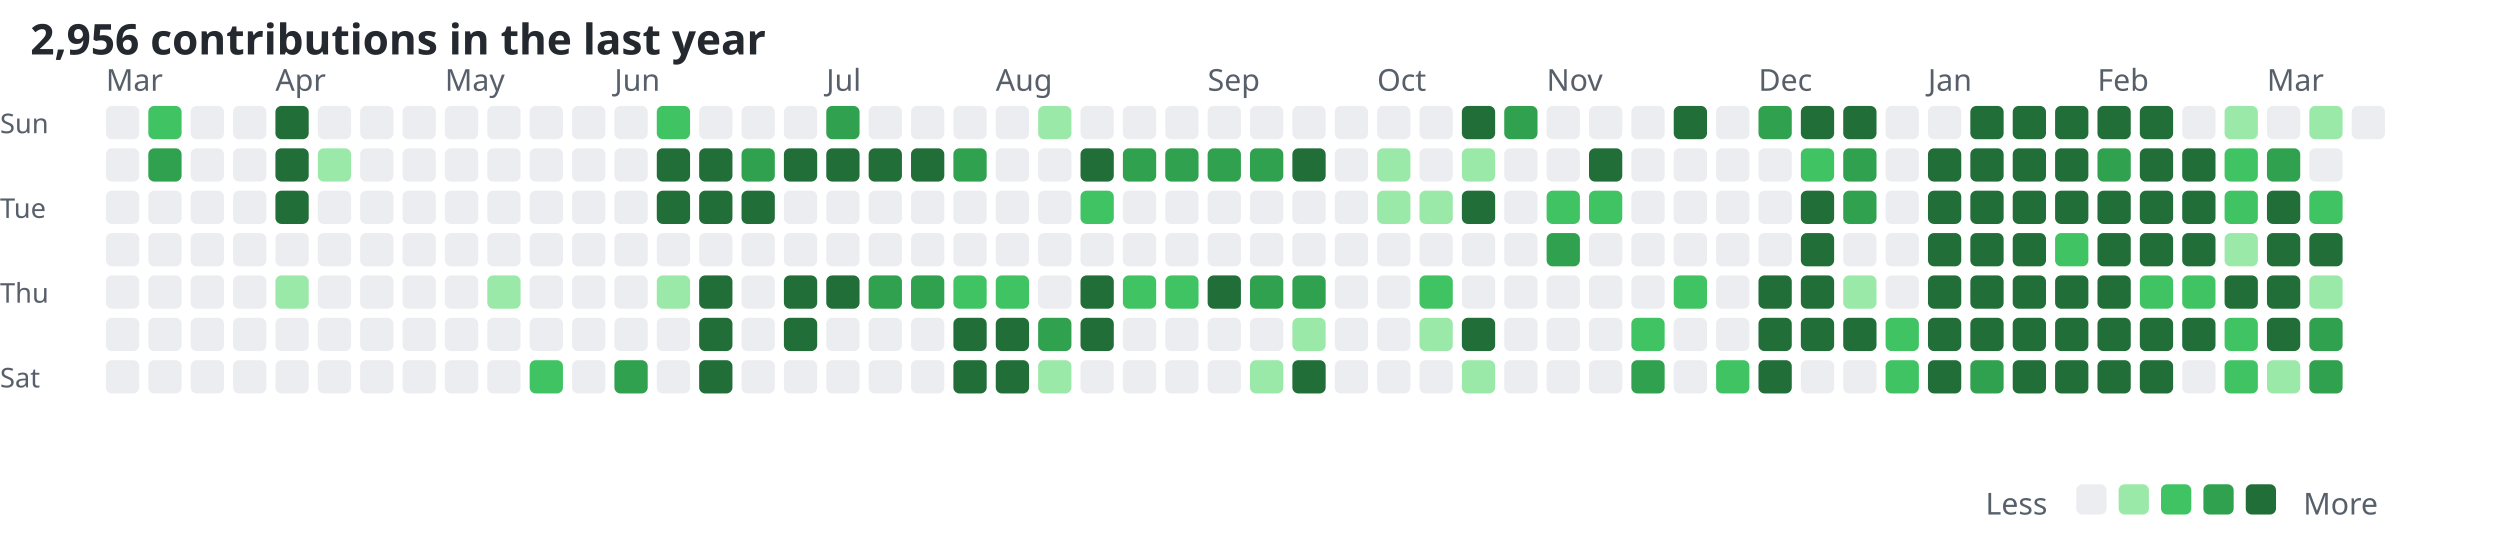
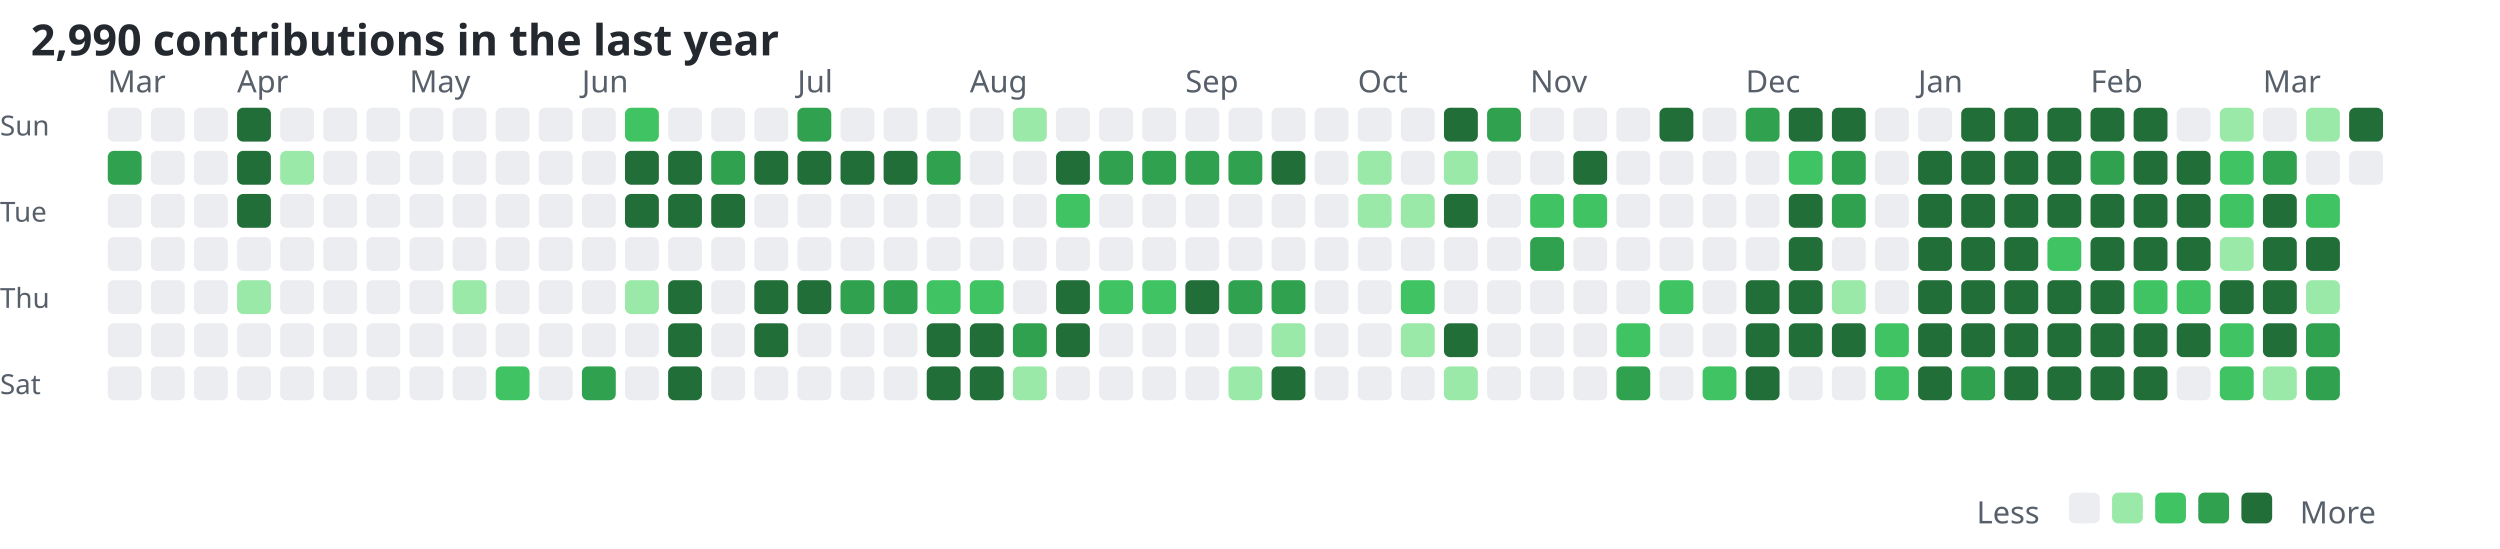
- <svg xmlns="http://www.w3.org/2000/svg" width="826" height="178" viewBox="0 0 826 178">
+ <svg xmlns="http://www.w3.org/2000/svg" width="812" height="178" viewBox="0 0 812 178">
  <style>
    .title { font: 600 14px 'Segoe UI', sans-serif; fill: #24292f; }
    .month { font: 400 10px 'Segoe UI', sans-serif; fill: #57606a; }
    .legend { font: 400 10px 'Segoe UI', sans-serif; fill: #57606a; }
    .day { font: 400 9px 'Segoe UI', sans-serif; fill: #57606a; }
  </style>
-   <text x="10" y="18" class="title">2,956 contributions in the last year</text>
+   <text x="10" y="18" class="title">2,990 contributions in the last year</text>
  <text x="35" y="30" class="month">Mar</text>
-   <text x="91" y="30" class="month">Apr</text>
-   <text x="147" y="30" class="month">May</text>
-   <text x="203" y="30" class="month">Jun</text>
-   <text x="273" y="30" class="month">Jul</text>
-   <text x="329" y="30" class="month">Aug</text>
-   <text x="399" y="30" class="month">Sep</text>
-   <text x="455" y="30" class="month">Oct</text>
-   <text x="511" y="30" class="month">Nov</text>
-   <text x="581" y="30" class="month">Dec</text>
-   <text x="637" y="30" class="month">Jan</text>
-   <text x="693" y="30" class="month">Feb</text>
-   <text x="749" y="30" class="month">Mar</text>
+   <text x="77" y="30" class="month">Apr</text>
+   <text x="133" y="30" class="month">May</text>
+   <text x="189" y="30" class="month">Jun</text>
+   <text x="259" y="30" class="month">Jul</text>
+   <text x="315" y="30" class="month">Aug</text>
+   <text x="385" y="30" class="month">Sep</text>
+   <text x="441" y="30" class="month">Oct</text>
+   <text x="497" y="30" class="month">Nov</text>
+   <text x="567" y="30" class="month">Dec</text>
+   <text x="623" y="30" class="month">Jan</text>
+   <text x="679" y="30" class="month">Feb</text>
+   <text x="735" y="30" class="month">Mar</text>
  <text x="0" y="44" class="day">Sun</text>
  <text x="0" y="72" class="day">Tue</text>
  <text x="0" y="100" class="day">Thu</text>
  <text x="0" y="128" class="day">Sat</text>
  <rect x="35" y="35" width="11" height="11" rx="2" ry="2" fill="#ebedf0" />
-   <rect x="35" y="49" width="11" height="11" rx="2" ry="2" fill="#ebedf0" />
+   <rect x="35" y="49" width="11" height="11" rx="2" ry="2" fill="#30a14e" />
  <rect x="35" y="63" width="11" height="11" rx="2" ry="2" fill="#ebedf0" />
  <rect x="35" y="77" width="11" height="11" rx="2" ry="2" fill="#ebedf0" />
  <rect x="35" y="91" width="11" height="11" rx="2" ry="2" fill="#ebedf0" />
  <rect x="35" y="105" width="11" height="11" rx="2" ry="2" fill="#ebedf0" />
  <rect x="35" y="119" width="11" height="11" rx="2" ry="2" fill="#ebedf0" />
-   <rect x="49" y="35" width="11" height="11" rx="2" ry="2" fill="#40c463" />
-   <rect x="49" y="49" width="11" height="11" rx="2" ry="2" fill="#30a14e" />
+   <rect x="49" y="35" width="11" height="11" rx="2" ry="2" fill="#ebedf0" />
+   <rect x="49" y="49" width="11" height="11" rx="2" ry="2" fill="#ebedf0" />
  <rect x="49" y="63" width="11" height="11" rx="2" ry="2" fill="#ebedf0" />
  <rect x="49" y="77" width="11" height="11" rx="2" ry="2" fill="#ebedf0" />
  <rect x="49" y="91" width="11" height="11" rx="2" ry="2" fill="#ebedf0" />
  <rect x="49" y="105" width="11" height="11" rx="2" ry="2" fill="#ebedf0" />
  <rect x="49" y="119" width="11" height="11" rx="2" ry="2" fill="#ebedf0" />
  <rect x="63" y="35" width="11" height="11" rx="2" ry="2" fill="#ebedf0" />
  <rect x="63" y="49" width="11" height="11" rx="2" ry="2" fill="#ebedf0" />
  <rect x="63" y="63" width="11" height="11" rx="2" ry="2" fill="#ebedf0" />
  <rect x="63" y="77" width="11" height="11" rx="2" ry="2" fill="#ebedf0" />
  <rect x="63" y="91" width="11" height="11" rx="2" ry="2" fill="#ebedf0" />
  <rect x="63" y="105" width="11" height="11" rx="2" ry="2" fill="#ebedf0" />
  <rect x="63" y="119" width="11" height="11" rx="2" ry="2" fill="#ebedf0" />
-   <rect x="77" y="35" width="11" height="11" rx="2" ry="2" fill="#ebedf0" />
-   <rect x="77" y="49" width="11" height="11" rx="2" ry="2" fill="#ebedf0" />
-   <rect x="77" y="63" width="11" height="11" rx="2" ry="2" fill="#ebedf0" />
+   <rect x="77" y="35" width="11" height="11" rx="2" ry="2" fill="#216e39" />
+   <rect x="77" y="49" width="11" height="11" rx="2" ry="2" fill="#216e39" />
+   <rect x="77" y="63" width="11" height="11" rx="2" ry="2" fill="#216e39" />
  <rect x="77" y="77" width="11" height="11" rx="2" ry="2" fill="#ebedf0" />
-   <rect x="77" y="91" width="11" height="11" rx="2" ry="2" fill="#ebedf0" />
+   <rect x="77" y="91" width="11" height="11" rx="2" ry="2" fill="#9be9a8" />
  <rect x="77" y="105" width="11" height="11" rx="2" ry="2" fill="#ebedf0" />
  <rect x="77" y="119" width="11" height="11" rx="2" ry="2" fill="#ebedf0" />
-   <rect x="91" y="35" width="11" height="11" rx="2" ry="2" fill="#216e39" />
-   <rect x="91" y="49" width="11" height="11" rx="2" ry="2" fill="#216e39" />
-   <rect x="91" y="63" width="11" height="11" rx="2" ry="2" fill="#216e39" />
+   <rect x="91" y="35" width="11" height="11" rx="2" ry="2" fill="#ebedf0" />
+   <rect x="91" y="49" width="11" height="11" rx="2" ry="2" fill="#9be9a8" />
+   <rect x="91" y="63" width="11" height="11" rx="2" ry="2" fill="#ebedf0" />
  <rect x="91" y="77" width="11" height="11" rx="2" ry="2" fill="#ebedf0" />
-   <rect x="91" y="91" width="11" height="11" rx="2" ry="2" fill="#9be9a8" />
+   <rect x="91" y="91" width="11" height="11" rx="2" ry="2" fill="#ebedf0" />
  <rect x="91" y="105" width="11" height="11" rx="2" ry="2" fill="#ebedf0" />
  <rect x="91" y="119" width="11" height="11" rx="2" ry="2" fill="#ebedf0" />
  <rect x="105" y="35" width="11" height="11" rx="2" ry="2" fill="#ebedf0" />
-   <rect x="105" y="49" width="11" height="11" rx="2" ry="2" fill="#9be9a8" />
+   <rect x="105" y="49" width="11" height="11" rx="2" ry="2" fill="#ebedf0" />
  <rect x="105" y="63" width="11" height="11" rx="2" ry="2" fill="#ebedf0" />
  <rect x="105" y="77" width="11" height="11" rx="2" ry="2" fill="#ebedf0" />
  <rect x="105" y="91" width="11" height="11" rx="2" ry="2" fill="#ebedf0" />
  <rect x="105" y="105" width="11" height="11" rx="2" ry="2" fill="#ebedf0" />
  <rect x="105" y="119" width="11" height="11" rx="2" ry="2" fill="#ebedf0" />
  <rect x="119" y="35" width="11" height="11" rx="2" ry="2" fill="#ebedf0" />
  <rect x="119" y="49" width="11" height="11" rx="2" ry="2" fill="#ebedf0" />
  <rect x="119" y="63" width="11" height="11" rx="2" ry="2" fill="#ebedf0" />
  <rect x="119" y="77" width="11" height="11" rx="2" ry="2" fill="#ebedf0" />
  <rect x="119" y="91" width="11" height="11" rx="2" ry="2" fill="#ebedf0" />
  <rect x="119" y="105" width="11" height="11" rx="2" ry="2" fill="#ebedf0" />
  <rect x="119" y="119" width="11" height="11" rx="2" ry="2" fill="#ebedf0" />
  <rect x="133" y="35" width="11" height="11" rx="2" ry="2" fill="#ebedf0" />
  <rect x="133" y="49" width="11" height="11" rx="2" ry="2" fill="#ebedf0" />
  <rect x="133" y="63" width="11" height="11" rx="2" ry="2" fill="#ebedf0" />
  <rect x="133" y="77" width="11" height="11" rx="2" ry="2" fill="#ebedf0" />
  <rect x="133" y="91" width="11" height="11" rx="2" ry="2" fill="#ebedf0" />
  <rect x="133" y="105" width="11" height="11" rx="2" ry="2" fill="#ebedf0" />
  <rect x="133" y="119" width="11" height="11" rx="2" ry="2" fill="#ebedf0" />
  <rect x="147" y="35" width="11" height="11" rx="2" ry="2" fill="#ebedf0" />
  <rect x="147" y="49" width="11" height="11" rx="2" ry="2" fill="#ebedf0" />
  <rect x="147" y="63" width="11" height="11" rx="2" ry="2" fill="#ebedf0" />
  <rect x="147" y="77" width="11" height="11" rx="2" ry="2" fill="#ebedf0" />
-   <rect x="147" y="91" width="11" height="11" rx="2" ry="2" fill="#ebedf0" />
+   <rect x="147" y="91" width="11" height="11" rx="2" ry="2" fill="#9be9a8" />
  <rect x="147" y="105" width="11" height="11" rx="2" ry="2" fill="#ebedf0" />
  <rect x="147" y="119" width="11" height="11" rx="2" ry="2" fill="#ebedf0" />
  <rect x="161" y="35" width="11" height="11" rx="2" ry="2" fill="#ebedf0" />
  <rect x="161" y="49" width="11" height="11" rx="2" ry="2" fill="#ebedf0" />
  <rect x="161" y="63" width="11" height="11" rx="2" ry="2" fill="#ebedf0" />
  <rect x="161" y="77" width="11" height="11" rx="2" ry="2" fill="#ebedf0" />
-   <rect x="161" y="91" width="11" height="11" rx="2" ry="2" fill="#9be9a8" />
+   <rect x="161" y="91" width="11" height="11" rx="2" ry="2" fill="#ebedf0" />
  <rect x="161" y="105" width="11" height="11" rx="2" ry="2" fill="#ebedf0" />
-   <rect x="161" y="119" width="11" height="11" rx="2" ry="2" fill="#ebedf0" />
+   <rect x="161" y="119" width="11" height="11" rx="2" ry="2" fill="#40c463" />
  <rect x="175" y="35" width="11" height="11" rx="2" ry="2" fill="#ebedf0" />
  <rect x="175" y="49" width="11" height="11" rx="2" ry="2" fill="#ebedf0" />
  <rect x="175" y="63" width="11" height="11" rx="2" ry="2" fill="#ebedf0" />
  <rect x="175" y="77" width="11" height="11" rx="2" ry="2" fill="#ebedf0" />
  <rect x="175" y="91" width="11" height="11" rx="2" ry="2" fill="#ebedf0" />
  <rect x="175" y="105" width="11" height="11" rx="2" ry="2" fill="#ebedf0" />
-   <rect x="175" y="119" width="11" height="11" rx="2" ry="2" fill="#40c463" />
+   <rect x="175" y="119" width="11" height="11" rx="2" ry="2" fill="#ebedf0" />
  <rect x="189" y="35" width="11" height="11" rx="2" ry="2" fill="#ebedf0" />
  <rect x="189" y="49" width="11" height="11" rx="2" ry="2" fill="#ebedf0" />
  <rect x="189" y="63" width="11" height="11" rx="2" ry="2" fill="#ebedf0" />
  <rect x="189" y="77" width="11" height="11" rx="2" ry="2" fill="#ebedf0" />
  <rect x="189" y="91" width="11" height="11" rx="2" ry="2" fill="#ebedf0" />
  <rect x="189" y="105" width="11" height="11" rx="2" ry="2" fill="#ebedf0" />
-   <rect x="189" y="119" width="11" height="11" rx="2" ry="2" fill="#ebedf0" />
-   <rect x="203" y="35" width="11" height="11" rx="2" ry="2" fill="#ebedf0" />
-   <rect x="203" y="49" width="11" height="11" rx="2" ry="2" fill="#ebedf0" />
-   <rect x="203" y="63" width="11" height="11" rx="2" ry="2" fill="#ebedf0" />
+   <rect x="189" y="119" width="11" height="11" rx="2" ry="2" fill="#30a14e" />
+   <rect x="203" y="35" width="11" height="11" rx="2" ry="2" fill="#40c463" />
+   <rect x="203" y="49" width="11" height="11" rx="2" ry="2" fill="#216e39" />
+   <rect x="203" y="63" width="11" height="11" rx="2" ry="2" fill="#216e39" />
  <rect x="203" y="77" width="11" height="11" rx="2" ry="2" fill="#ebedf0" />
-   <rect x="203" y="91" width="11" height="11" rx="2" ry="2" fill="#ebedf0" />
+   <rect x="203" y="91" width="11" height="11" rx="2" ry="2" fill="#9be9a8" />
  <rect x="203" y="105" width="11" height="11" rx="2" ry="2" fill="#ebedf0" />
-   <rect x="203" y="119" width="11" height="11" rx="2" ry="2" fill="#30a14e" />
-   <rect x="217" y="35" width="11" height="11" rx="2" ry="2" fill="#40c463" />
+   <rect x="203" y="119" width="11" height="11" rx="2" ry="2" fill="#ebedf0" />
+   <rect x="217" y="35" width="11" height="11" rx="2" ry="2" fill="#ebedf0" />
  <rect x="217" y="49" width="11" height="11" rx="2" ry="2" fill="#216e39" />
  <rect x="217" y="63" width="11" height="11" rx="2" ry="2" fill="#216e39" />
  <rect x="217" y="77" width="11" height="11" rx="2" ry="2" fill="#ebedf0" />
-   <rect x="217" y="91" width="11" height="11" rx="2" ry="2" fill="#9be9a8" />
-   <rect x="217" y="105" width="11" height="11" rx="2" ry="2" fill="#ebedf0" />
-   <rect x="217" y="119" width="11" height="11" rx="2" ry="2" fill="#ebedf0" />
+   <rect x="217" y="91" width="11" height="11" rx="2" ry="2" fill="#216e39" />
+   <rect x="217" y="105" width="11" height="11" rx="2" ry="2" fill="#216e39" />
+   <rect x="217" y="119" width="11" height="11" rx="2" ry="2" fill="#216e39" />
  <rect x="231" y="35" width="11" height="11" rx="2" ry="2" fill="#ebedf0" />
-   <rect x="231" y="49" width="11" height="11" rx="2" ry="2" fill="#216e39" />
+   <rect x="231" y="49" width="11" height="11" rx="2" ry="2" fill="#30a14e" />
  <rect x="231" y="63" width="11" height="11" rx="2" ry="2" fill="#216e39" />
  <rect x="231" y="77" width="11" height="11" rx="2" ry="2" fill="#ebedf0" />
-   <rect x="231" y="91" width="11" height="11" rx="2" ry="2" fill="#216e39" />
-   <rect x="231" y="105" width="11" height="11" rx="2" ry="2" fill="#216e39" />
-   <rect x="231" y="119" width="11" height="11" rx="2" ry="2" fill="#216e39" />
+   <rect x="231" y="91" width="11" height="11" rx="2" ry="2" fill="#ebedf0" />
+   <rect x="231" y="105" width="11" height="11" rx="2" ry="2" fill="#ebedf0" />
+   <rect x="231" y="119" width="11" height="11" rx="2" ry="2" fill="#ebedf0" />
  <rect x="245" y="35" width="11" height="11" rx="2" ry="2" fill="#ebedf0" />
-   <rect x="245" y="49" width="11" height="11" rx="2" ry="2" fill="#30a14e" />
-   <rect x="245" y="63" width="11" height="11" rx="2" ry="2" fill="#216e39" />
+   <rect x="245" y="49" width="11" height="11" rx="2" ry="2" fill="#216e39" />
+   <rect x="245" y="63" width="11" height="11" rx="2" ry="2" fill="#ebedf0" />
  <rect x="245" y="77" width="11" height="11" rx="2" ry="2" fill="#ebedf0" />
-   <rect x="245" y="91" width="11" height="11" rx="2" ry="2" fill="#ebedf0" />
-   <rect x="245" y="105" width="11" height="11" rx="2" ry="2" fill="#ebedf0" />
+   <rect x="245" y="91" width="11" height="11" rx="2" ry="2" fill="#216e39" />
+   <rect x="245" y="105" width="11" height="11" rx="2" ry="2" fill="#216e39" />
  <rect x="245" y="119" width="11" height="11" rx="2" ry="2" fill="#ebedf0" />
-   <rect x="259" y="35" width="11" height="11" rx="2" ry="2" fill="#ebedf0" />
+   <rect x="259" y="35" width="11" height="11" rx="2" ry="2" fill="#30a14e" />
  <rect x="259" y="49" width="11" height="11" rx="2" ry="2" fill="#216e39" />
  <rect x="259" y="63" width="11" height="11" rx="2" ry="2" fill="#ebedf0" />
  <rect x="259" y="77" width="11" height="11" rx="2" ry="2" fill="#ebedf0" />
  <rect x="259" y="91" width="11" height="11" rx="2" ry="2" fill="#216e39" />
-   <rect x="259" y="105" width="11" height="11" rx="2" ry="2" fill="#216e39" />
+   <rect x="259" y="105" width="11" height="11" rx="2" ry="2" fill="#ebedf0" />
  <rect x="259" y="119" width="11" height="11" rx="2" ry="2" fill="#ebedf0" />
-   <rect x="273" y="35" width="11" height="11" rx="2" ry="2" fill="#30a14e" />
+   <rect x="273" y="35" width="11" height="11" rx="2" ry="2" fill="#ebedf0" />
  <rect x="273" y="49" width="11" height="11" rx="2" ry="2" fill="#216e39" />
  <rect x="273" y="63" width="11" height="11" rx="2" ry="2" fill="#ebedf0" />
  <rect x="273" y="77" width="11" height="11" rx="2" ry="2" fill="#ebedf0" />
-   <rect x="273" y="91" width="11" height="11" rx="2" ry="2" fill="#216e39" />
+   <rect x="273" y="91" width="11" height="11" rx="2" ry="2" fill="#30a14e" />
  <rect x="273" y="105" width="11" height="11" rx="2" ry="2" fill="#ebedf0" />
  <rect x="273" y="119" width="11" height="11" rx="2" ry="2" fill="#ebedf0" />
  <rect x="287" y="35" width="11" height="11" rx="2" ry="2" fill="#ebedf0" />
  <rect x="287" y="49" width="11" height="11" rx="2" ry="2" fill="#216e39" />
  <rect x="287" y="63" width="11" height="11" rx="2" ry="2" fill="#ebedf0" />
  <rect x="287" y="77" width="11" height="11" rx="2" ry="2" fill="#ebedf0" />
  <rect x="287" y="91" width="11" height="11" rx="2" ry="2" fill="#30a14e" />
  <rect x="287" y="105" width="11" height="11" rx="2" ry="2" fill="#ebedf0" />
  <rect x="287" y="119" width="11" height="11" rx="2" ry="2" fill="#ebedf0" />
  <rect x="301" y="35" width="11" height="11" rx="2" ry="2" fill="#ebedf0" />
-   <rect x="301" y="49" width="11" height="11" rx="2" ry="2" fill="#216e39" />
+   <rect x="301" y="49" width="11" height="11" rx="2" ry="2" fill="#30a14e" />
  <rect x="301" y="63" width="11" height="11" rx="2" ry="2" fill="#ebedf0" />
  <rect x="301" y="77" width="11" height="11" rx="2" ry="2" fill="#ebedf0" />
-   <rect x="301" y="91" width="11" height="11" rx="2" ry="2" fill="#30a14e" />
-   <rect x="301" y="105" width="11" height="11" rx="2" ry="2" fill="#ebedf0" />
-   <rect x="301" y="119" width="11" height="11" rx="2" ry="2" fill="#ebedf0" />
+   <rect x="301" y="91" width="11" height="11" rx="2" ry="2" fill="#40c463" />
+   <rect x="301" y="105" width="11" height="11" rx="2" ry="2" fill="#216e39" />
+   <rect x="301" y="119" width="11" height="11" rx="2" ry="2" fill="#216e39" />
  <rect x="315" y="35" width="11" height="11" rx="2" ry="2" fill="#ebedf0" />
-   <rect x="315" y="49" width="11" height="11" rx="2" ry="2" fill="#30a14e" />
+   <rect x="315" y="49" width="11" height="11" rx="2" ry="2" fill="#ebedf0" />
  <rect x="315" y="63" width="11" height="11" rx="2" ry="2" fill="#ebedf0" />
  <rect x="315" y="77" width="11" height="11" rx="2" ry="2" fill="#ebedf0" />
  <rect x="315" y="91" width="11" height="11" rx="2" ry="2" fill="#40c463" />
  <rect x="315" y="105" width="11" height="11" rx="2" ry="2" fill="#216e39" />
  <rect x="315" y="119" width="11" height="11" rx="2" ry="2" fill="#216e39" />
-   <rect x="329" y="35" width="11" height="11" rx="2" ry="2" fill="#ebedf0" />
+   <rect x="329" y="35" width="11" height="11" rx="2" ry="2" fill="#9be9a8" />
  <rect x="329" y="49" width="11" height="11" rx="2" ry="2" fill="#ebedf0" />
  <rect x="329" y="63" width="11" height="11" rx="2" ry="2" fill="#ebedf0" />
  <rect x="329" y="77" width="11" height="11" rx="2" ry="2" fill="#ebedf0" />
-   <rect x="329" y="91" width="11" height="11" rx="2" ry="2" fill="#40c463" />
-   <rect x="329" y="105" width="11" height="11" rx="2" ry="2" fill="#216e39" />
-   <rect x="329" y="119" width="11" height="11" rx="2" ry="2" fill="#216e39" />
-   <rect x="343" y="35" width="11" height="11" rx="2" ry="2" fill="#9be9a8" />
-   <rect x="343" y="49" width="11" height="11" rx="2" ry="2" fill="#ebedf0" />
-   <rect x="343" y="63" width="11" height="11" rx="2" ry="2" fill="#ebedf0" />
+   <rect x="329" y="91" width="11" height="11" rx="2" ry="2" fill="#ebedf0" />
+   <rect x="329" y="105" width="11" height="11" rx="2" ry="2" fill="#30a14e" />
+   <rect x="329" y="119" width="11" height="11" rx="2" ry="2" fill="#9be9a8" />
+   <rect x="343" y="35" width="11" height="11" rx="2" ry="2" fill="#ebedf0" />
+   <rect x="343" y="49" width="11" height="11" rx="2" ry="2" fill="#216e39" />
+   <rect x="343" y="63" width="11" height="11" rx="2" ry="2" fill="#40c463" />
  <rect x="343" y="77" width="11" height="11" rx="2" ry="2" fill="#ebedf0" />
-   <rect x="343" y="91" width="11" height="11" rx="2" ry="2" fill="#ebedf0" />
-   <rect x="343" y="105" width="11" height="11" rx="2" ry="2" fill="#30a14e" />
-   <rect x="343" y="119" width="11" height="11" rx="2" ry="2" fill="#9be9a8" />
+   <rect x="343" y="91" width="11" height="11" rx="2" ry="2" fill="#216e39" />
+   <rect x="343" y="105" width="11" height="11" rx="2" ry="2" fill="#216e39" />
+   <rect x="343" y="119" width="11" height="11" rx="2" ry="2" fill="#ebedf0" />
  <rect x="357" y="35" width="11" height="11" rx="2" ry="2" fill="#ebedf0" />
-   <rect x="357" y="49" width="11" height="11" rx="2" ry="2" fill="#216e39" />
-   <rect x="357" y="63" width="11" height="11" rx="2" ry="2" fill="#40c463" />
+   <rect x="357" y="49" width="11" height="11" rx="2" ry="2" fill="#30a14e" />
+   <rect x="357" y="63" width="11" height="11" rx="2" ry="2" fill="#ebedf0" />
  <rect x="357" y="77" width="11" height="11" rx="2" ry="2" fill="#ebedf0" />
-   <rect x="357" y="91" width="11" height="11" rx="2" ry="2" fill="#216e39" />
-   <rect x="357" y="105" width="11" height="11" rx="2" ry="2" fill="#216e39" />
+   <rect x="357" y="91" width="11" height="11" rx="2" ry="2" fill="#40c463" />
+   <rect x="357" y="105" width="11" height="11" rx="2" ry="2" fill="#ebedf0" />
  <rect x="357" y="119" width="11" height="11" rx="2" ry="2" fill="#ebedf0" />
  <rect x="371" y="35" width="11" height="11" rx="2" ry="2" fill="#ebedf0" />
  <rect x="371" y="49" width="11" height="11" rx="2" ry="2" fill="#30a14e" />
  <rect x="371" y="63" width="11" height="11" rx="2" ry="2" fill="#ebedf0" />
  <rect x="371" y="77" width="11" height="11" rx="2" ry="2" fill="#ebedf0" />
  <rect x="371" y="91" width="11" height="11" rx="2" ry="2" fill="#40c463" />
  <rect x="371" y="105" width="11" height="11" rx="2" ry="2" fill="#ebedf0" />
  <rect x="371" y="119" width="11" height="11" rx="2" ry="2" fill="#ebedf0" />
  <rect x="385" y="35" width="11" height="11" rx="2" ry="2" fill="#ebedf0" />
  <rect x="385" y="49" width="11" height="11" rx="2" ry="2" fill="#30a14e" />
  <rect x="385" y="63" width="11" height="11" rx="2" ry="2" fill="#ebedf0" />
  <rect x="385" y="77" width="11" height="11" rx="2" ry="2" fill="#ebedf0" />
-   <rect x="385" y="91" width="11" height="11" rx="2" ry="2" fill="#40c463" />
+   <rect x="385" y="91" width="11" height="11" rx="2" ry="2" fill="#216e39" />
  <rect x="385" y="105" width="11" height="11" rx="2" ry="2" fill="#ebedf0" />
  <rect x="385" y="119" width="11" height="11" rx="2" ry="2" fill="#ebedf0" />
  <rect x="399" y="35" width="11" height="11" rx="2" ry="2" fill="#ebedf0" />
  <rect x="399" y="49" width="11" height="11" rx="2" ry="2" fill="#30a14e" />
  <rect x="399" y="63" width="11" height="11" rx="2" ry="2" fill="#ebedf0" />
  <rect x="399" y="77" width="11" height="11" rx="2" ry="2" fill="#ebedf0" />
-   <rect x="399" y="91" width="11" height="11" rx="2" ry="2" fill="#216e39" />
+   <rect x="399" y="91" width="11" height="11" rx="2" ry="2" fill="#30a14e" />
  <rect x="399" y="105" width="11" height="11" rx="2" ry="2" fill="#ebedf0" />
-   <rect x="399" y="119" width="11" height="11" rx="2" ry="2" fill="#ebedf0" />
+   <rect x="399" y="119" width="11" height="11" rx="2" ry="2" fill="#9be9a8" />
  <rect x="413" y="35" width="11" height="11" rx="2" ry="2" fill="#ebedf0" />
-   <rect x="413" y="49" width="11" height="11" rx="2" ry="2" fill="#30a14e" />
+   <rect x="413" y="49" width="11" height="11" rx="2" ry="2" fill="#216e39" />
  <rect x="413" y="63" width="11" height="11" rx="2" ry="2" fill="#ebedf0" />
  <rect x="413" y="77" width="11" height="11" rx="2" ry="2" fill="#ebedf0" />
  <rect x="413" y="91" width="11" height="11" rx="2" ry="2" fill="#30a14e" />
-   <rect x="413" y="105" width="11" height="11" rx="2" ry="2" fill="#ebedf0" />
-   <rect x="413" y="119" width="11" height="11" rx="2" ry="2" fill="#9be9a8" />
+   <rect x="413" y="105" width="11" height="11" rx="2" ry="2" fill="#9be9a8" />
+   <rect x="413" y="119" width="11" height="11" rx="2" ry="2" fill="#216e39" />
  <rect x="427" y="35" width="11" height="11" rx="2" ry="2" fill="#ebedf0" />
-   <rect x="427" y="49" width="11" height="11" rx="2" ry="2" fill="#216e39" />
+   <rect x="427" y="49" width="11" height="11" rx="2" ry="2" fill="#ebedf0" />
  <rect x="427" y="63" width="11" height="11" rx="2" ry="2" fill="#ebedf0" />
  <rect x="427" y="77" width="11" height="11" rx="2" ry="2" fill="#ebedf0" />
-   <rect x="427" y="91" width="11" height="11" rx="2" ry="2" fill="#30a14e" />
-   <rect x="427" y="105" width="11" height="11" rx="2" ry="2" fill="#9be9a8" />
-   <rect x="427" y="119" width="11" height="11" rx="2" ry="2" fill="#216e39" />
+   <rect x="427" y="91" width="11" height="11" rx="2" ry="2" fill="#ebedf0" />
+   <rect x="427" y="105" width="11" height="11" rx="2" ry="2" fill="#ebedf0" />
+   <rect x="427" y="119" width="11" height="11" rx="2" ry="2" fill="#ebedf0" />
  <rect x="441" y="35" width="11" height="11" rx="2" ry="2" fill="#ebedf0" />
-   <rect x="441" y="49" width="11" height="11" rx="2" ry="2" fill="#ebedf0" />
-   <rect x="441" y="63" width="11" height="11" rx="2" ry="2" fill="#ebedf0" />
+   <rect x="441" y="49" width="11" height="11" rx="2" ry="2" fill="#9be9a8" />
+   <rect x="441" y="63" width="11" height="11" rx="2" ry="2" fill="#9be9a8" />
  <rect x="441" y="77" width="11" height="11" rx="2" ry="2" fill="#ebedf0" />
  <rect x="441" y="91" width="11" height="11" rx="2" ry="2" fill="#ebedf0" />
  <rect x="441" y="105" width="11" height="11" rx="2" ry="2" fill="#ebedf0" />
  <rect x="441" y="119" width="11" height="11" rx="2" ry="2" fill="#ebedf0" />
  <rect x="455" y="35" width="11" height="11" rx="2" ry="2" fill="#ebedf0" />
-   <rect x="455" y="49" width="11" height="11" rx="2" ry="2" fill="#9be9a8" />
+   <rect x="455" y="49" width="11" height="11" rx="2" ry="2" fill="#ebedf0" />
  <rect x="455" y="63" width="11" height="11" rx="2" ry="2" fill="#9be9a8" />
  <rect x="455" y="77" width="11" height="11" rx="2" ry="2" fill="#ebedf0" />
-   <rect x="455" y="91" width="11" height="11" rx="2" ry="2" fill="#ebedf0" />
-   <rect x="455" y="105" width="11" height="11" rx="2" ry="2" fill="#ebedf0" />
+   <rect x="455" y="91" width="11" height="11" rx="2" ry="2" fill="#40c463" />
+   <rect x="455" y="105" width="11" height="11" rx="2" ry="2" fill="#9be9a8" />
  <rect x="455" y="119" width="11" height="11" rx="2" ry="2" fill="#ebedf0" />
-   <rect x="469" y="35" width="11" height="11" rx="2" ry="2" fill="#ebedf0" />
-   <rect x="469" y="49" width="11" height="11" rx="2" ry="2" fill="#ebedf0" />
-   <rect x="469" y="63" width="11" height="11" rx="2" ry="2" fill="#9be9a8" />
+   <rect x="469" y="35" width="11" height="11" rx="2" ry="2" fill="#216e39" />
+   <rect x="469" y="49" width="11" height="11" rx="2" ry="2" fill="#9be9a8" />
+   <rect x="469" y="63" width="11" height="11" rx="2" ry="2" fill="#216e39" />
  <rect x="469" y="77" width="11" height="11" rx="2" ry="2" fill="#ebedf0" />
-   <rect x="469" y="91" width="11" height="11" rx="2" ry="2" fill="#40c463" />
-   <rect x="469" y="105" width="11" height="11" rx="2" ry="2" fill="#9be9a8" />
-   <rect x="469" y="119" width="11" height="11" rx="2" ry="2" fill="#ebedf0" />
-   <rect x="483" y="35" width="11" height="11" rx="2" ry="2" fill="#216e39" />
-   <rect x="483" y="49" width="11" height="11" rx="2" ry="2" fill="#9be9a8" />
-   <rect x="483" y="63" width="11" height="11" rx="2" ry="2" fill="#216e39" />
+   <rect x="469" y="91" width="11" height="11" rx="2" ry="2" fill="#ebedf0" />
+   <rect x="469" y="105" width="11" height="11" rx="2" ry="2" fill="#216e39" />
+   <rect x="469" y="119" width="11" height="11" rx="2" ry="2" fill="#9be9a8" />
+   <rect x="483" y="35" width="11" height="11" rx="2" ry="2" fill="#30a14e" />
+   <rect x="483" y="49" width="11" height="11" rx="2" ry="2" fill="#ebedf0" />
+   <rect x="483" y="63" width="11" height="11" rx="2" ry="2" fill="#ebedf0" />
  <rect x="483" y="77" width="11" height="11" rx="2" ry="2" fill="#ebedf0" />
  <rect x="483" y="91" width="11" height="11" rx="2" ry="2" fill="#ebedf0" />
-   <rect x="483" y="105" width="11" height="11" rx="2" ry="2" fill="#216e39" />
-   <rect x="483" y="119" width="11" height="11" rx="2" ry="2" fill="#9be9a8" />
-   <rect x="497" y="35" width="11" height="11" rx="2" ry="2" fill="#30a14e" />
+   <rect x="483" y="105" width="11" height="11" rx="2" ry="2" fill="#ebedf0" />
+   <rect x="483" y="119" width="11" height="11" rx="2" ry="2" fill="#ebedf0" />
+   <rect x="497" y="35" width="11" height="11" rx="2" ry="2" fill="#ebedf0" />
  <rect x="497" y="49" width="11" height="11" rx="2" ry="2" fill="#ebedf0" />
-   <rect x="497" y="63" width="11" height="11" rx="2" ry="2" fill="#ebedf0" />
-   <rect x="497" y="77" width="11" height="11" rx="2" ry="2" fill="#ebedf0" />
+   <rect x="497" y="63" width="11" height="11" rx="2" ry="2" fill="#40c463" />
+   <rect x="497" y="77" width="11" height="11" rx="2" ry="2" fill="#30a14e" />
  <rect x="497" y="91" width="11" height="11" rx="2" ry="2" fill="#ebedf0" />
  <rect x="497" y="105" width="11" height="11" rx="2" ry="2" fill="#ebedf0" />
  <rect x="497" y="119" width="11" height="11" rx="2" ry="2" fill="#ebedf0" />
  <rect x="511" y="35" width="11" height="11" rx="2" ry="2" fill="#ebedf0" />
-   <rect x="511" y="49" width="11" height="11" rx="2" ry="2" fill="#ebedf0" />
+   <rect x="511" y="49" width="11" height="11" rx="2" ry="2" fill="#216e39" />
  <rect x="511" y="63" width="11" height="11" rx="2" ry="2" fill="#40c463" />
-   <rect x="511" y="77" width="11" height="11" rx="2" ry="2" fill="#30a14e" />
+   <rect x="511" y="77" width="11" height="11" rx="2" ry="2" fill="#ebedf0" />
  <rect x="511" y="91" width="11" height="11" rx="2" ry="2" fill="#ebedf0" />
  <rect x="511" y="105" width="11" height="11" rx="2" ry="2" fill="#ebedf0" />
  <rect x="511" y="119" width="11" height="11" rx="2" ry="2" fill="#ebedf0" />
  <rect x="525" y="35" width="11" height="11" rx="2" ry="2" fill="#ebedf0" />
-   <rect x="525" y="49" width="11" height="11" rx="2" ry="2" fill="#216e39" />
-   <rect x="525" y="63" width="11" height="11" rx="2" ry="2" fill="#40c463" />
+   <rect x="525" y="49" width="11" height="11" rx="2" ry="2" fill="#ebedf0" />
+   <rect x="525" y="63" width="11" height="11" rx="2" ry="2" fill="#ebedf0" />
  <rect x="525" y="77" width="11" height="11" rx="2" ry="2" fill="#ebedf0" />
  <rect x="525" y="91" width="11" height="11" rx="2" ry="2" fill="#ebedf0" />
-   <rect x="525" y="105" width="11" height="11" rx="2" ry="2" fill="#ebedf0" />
-   <rect x="525" y="119" width="11" height="11" rx="2" ry="2" fill="#ebedf0" />
-   <rect x="539" y="35" width="11" height="11" rx="2" ry="2" fill="#ebedf0" />
+   <rect x="525" y="105" width="11" height="11" rx="2" ry="2" fill="#40c463" />
+   <rect x="525" y="119" width="11" height="11" rx="2" ry="2" fill="#30a14e" />
+   <rect x="539" y="35" width="11" height="11" rx="2" ry="2" fill="#216e39" />
  <rect x="539" y="49" width="11" height="11" rx="2" ry="2" fill="#ebedf0" />
  <rect x="539" y="63" width="11" height="11" rx="2" ry="2" fill="#ebedf0" />
  <rect x="539" y="77" width="11" height="11" rx="2" ry="2" fill="#ebedf0" />
-   <rect x="539" y="91" width="11" height="11" rx="2" ry="2" fill="#ebedf0" />
-   <rect x="539" y="105" width="11" height="11" rx="2" ry="2" fill="#40c463" />
-   <rect x="539" y="119" width="11" height="11" rx="2" ry="2" fill="#30a14e" />
-   <rect x="553" y="35" width="11" height="11" rx="2" ry="2" fill="#216e39" />
+   <rect x="539" y="91" width="11" height="11" rx="2" ry="2" fill="#40c463" />
+   <rect x="539" y="105" width="11" height="11" rx="2" ry="2" fill="#ebedf0" />
+   <rect x="539" y="119" width="11" height="11" rx="2" ry="2" fill="#ebedf0" />
+   <rect x="553" y="35" width="11" height="11" rx="2" ry="2" fill="#ebedf0" />
  <rect x="553" y="49" width="11" height="11" rx="2" ry="2" fill="#ebedf0" />
  <rect x="553" y="63" width="11" height="11" rx="2" ry="2" fill="#ebedf0" />
  <rect x="553" y="77" width="11" height="11" rx="2" ry="2" fill="#ebedf0" />
-   <rect x="553" y="91" width="11" height="11" rx="2" ry="2" fill="#40c463" />
+   <rect x="553" y="91" width="11" height="11" rx="2" ry="2" fill="#ebedf0" />
  <rect x="553" y="105" width="11" height="11" rx="2" ry="2" fill="#ebedf0" />
-   <rect x="553" y="119" width="11" height="11" rx="2" ry="2" fill="#ebedf0" />
-   <rect x="567" y="35" width="11" height="11" rx="2" ry="2" fill="#ebedf0" />
+   <rect x="553" y="119" width="11" height="11" rx="2" ry="2" fill="#40c463" />
+   <rect x="567" y="35" width="11" height="11" rx="2" ry="2" fill="#30a14e" />
  <rect x="567" y="49" width="11" height="11" rx="2" ry="2" fill="#ebedf0" />
  <rect x="567" y="63" width="11" height="11" rx="2" ry="2" fill="#ebedf0" />
  <rect x="567" y="77" width="11" height="11" rx="2" ry="2" fill="#ebedf0" />
-   <rect x="567" y="91" width="11" height="11" rx="2" ry="2" fill="#ebedf0" />
-   <rect x="567" y="105" width="11" height="11" rx="2" ry="2" fill="#ebedf0" />
-   <rect x="567" y="119" width="11" height="11" rx="2" ry="2" fill="#40c463" />
-   <rect x="581" y="35" width="11" height="11" rx="2" ry="2" fill="#30a14e" />
-   <rect x="581" y="49" width="11" height="11" rx="2" ry="2" fill="#ebedf0" />
-   <rect x="581" y="63" width="11" height="11" rx="2" ry="2" fill="#ebedf0" />
-   <rect x="581" y="77" width="11" height="11" rx="2" ry="2" fill="#ebedf0" />
+   <rect x="567" y="91" width="11" height="11" rx="2" ry="2" fill="#216e39" />
+   <rect x="567" y="105" width="11" height="11" rx="2" ry="2" fill="#216e39" />
+   <rect x="567" y="119" width="11" height="11" rx="2" ry="2" fill="#216e39" />
+   <rect x="581" y="35" width="11" height="11" rx="2" ry="2" fill="#216e39" />
+   <rect x="581" y="49" width="11" height="11" rx="2" ry="2" fill="#40c463" />
+   <rect x="581" y="63" width="11" height="11" rx="2" ry="2" fill="#216e39" />
+   <rect x="581" y="77" width="11" height="11" rx="2" ry="2" fill="#216e39" />
  <rect x="581" y="91" width="11" height="11" rx="2" ry="2" fill="#216e39" />
  <rect x="581" y="105" width="11" height="11" rx="2" ry="2" fill="#216e39" />
-   <rect x="581" y="119" width="11" height="11" rx="2" ry="2" fill="#216e39" />
+   <rect x="581" y="119" width="11" height="11" rx="2" ry="2" fill="#ebedf0" />
  <rect x="595" y="35" width="11" height="11" rx="2" ry="2" fill="#216e39" />
-   <rect x="595" y="49" width="11" height="11" rx="2" ry="2" fill="#40c463" />
-   <rect x="595" y="63" width="11" height="11" rx="2" ry="2" fill="#216e39" />
-   <rect x="595" y="77" width="11" height="11" rx="2" ry="2" fill="#216e39" />
-   <rect x="595" y="91" width="11" height="11" rx="2" ry="2" fill="#216e39" />
+   <rect x="595" y="49" width="11" height="11" rx="2" ry="2" fill="#30a14e" />
+   <rect x="595" y="63" width="11" height="11" rx="2" ry="2" fill="#30a14e" />
+   <rect x="595" y="77" width="11" height="11" rx="2" ry="2" fill="#ebedf0" />
+   <rect x="595" y="91" width="11" height="11" rx="2" ry="2" fill="#9be9a8" />
  <rect x="595" y="105" width="11" height="11" rx="2" ry="2" fill="#216e39" />
  <rect x="595" y="119" width="11" height="11" rx="2" ry="2" fill="#ebedf0" />
-   <rect x="609" y="35" width="11" height="11" rx="2" ry="2" fill="#216e39" />
-   <rect x="609" y="49" width="11" height="11" rx="2" ry="2" fill="#30a14e" />
-   <rect x="609" y="63" width="11" height="11" rx="2" ry="2" fill="#30a14e" />
+   <rect x="609" y="35" width="11" height="11" rx="2" ry="2" fill="#ebedf0" />
+   <rect x="609" y="49" width="11" height="11" rx="2" ry="2" fill="#ebedf0" />
+   <rect x="609" y="63" width="11" height="11" rx="2" ry="2" fill="#ebedf0" />
  <rect x="609" y="77" width="11" height="11" rx="2" ry="2" fill="#ebedf0" />
-   <rect x="609" y="91" width="11" height="11" rx="2" ry="2" fill="#9be9a8" />
-   <rect x="609" y="105" width="11" height="11" rx="2" ry="2" fill="#216e39" />
-   <rect x="609" y="119" width="11" height="11" rx="2" ry="2" fill="#ebedf0" />
+   <rect x="609" y="91" width="11" height="11" rx="2" ry="2" fill="#ebedf0" />
+   <rect x="609" y="105" width="11" height="11" rx="2" ry="2" fill="#40c463" />
+   <rect x="609" y="119" width="11" height="11" rx="2" ry="2" fill="#40c463" />
  <rect x="623" y="35" width="11" height="11" rx="2" ry="2" fill="#ebedf0" />
-   <rect x="623" y="49" width="11" height="11" rx="2" ry="2" fill="#ebedf0" />
-   <rect x="623" y="63" width="11" height="11" rx="2" ry="2" fill="#ebedf0" />
-   <rect x="623" y="77" width="11" height="11" rx="2" ry="2" fill="#ebedf0" />
-   <rect x="623" y="91" width="11" height="11" rx="2" ry="2" fill="#ebedf0" />
-   <rect x="623" y="105" width="11" height="11" rx="2" ry="2" fill="#40c463" />
-   <rect x="623" y="119" width="11" height="11" rx="2" ry="2" fill="#40c463" />
-   <rect x="637" y="35" width="11" height="11" rx="2" ry="2" fill="#ebedf0" />
+   <rect x="623" y="49" width="11" height="11" rx="2" ry="2" fill="#216e39" />
+   <rect x="623" y="63" width="11" height="11" rx="2" ry="2" fill="#216e39" />
+   <rect x="623" y="77" width="11" height="11" rx="2" ry="2" fill="#216e39" />
+   <rect x="623" y="91" width="11" height="11" rx="2" ry="2" fill="#216e39" />
+   <rect x="623" y="105" width="11" height="11" rx="2" ry="2" fill="#216e39" />
+   <rect x="623" y="119" width="11" height="11" rx="2" ry="2" fill="#216e39" />
+   <rect x="637" y="35" width="11" height="11" rx="2" ry="2" fill="#216e39" />
  <rect x="637" y="49" width="11" height="11" rx="2" ry="2" fill="#216e39" />
  <rect x="637" y="63" width="11" height="11" rx="2" ry="2" fill="#216e39" />
  <rect x="637" y="77" width="11" height="11" rx="2" ry="2" fill="#216e39" />
  <rect x="637" y="91" width="11" height="11" rx="2" ry="2" fill="#216e39" />
  <rect x="637" y="105" width="11" height="11" rx="2" ry="2" fill="#216e39" />
-   <rect x="637" y="119" width="11" height="11" rx="2" ry="2" fill="#216e39" />
+   <rect x="637" y="119" width="11" height="11" rx="2" ry="2" fill="#30a14e" />
  <rect x="651" y="35" width="11" height="11" rx="2" ry="2" fill="#216e39" />
  <rect x="651" y="49" width="11" height="11" rx="2" ry="2" fill="#216e39" />
  <rect x="651" y="63" width="11" height="11" rx="2" ry="2" fill="#216e39" />
  <rect x="651" y="77" width="11" height="11" rx="2" ry="2" fill="#216e39" />
  <rect x="651" y="91" width="11" height="11" rx="2" ry="2" fill="#216e39" />
  <rect x="651" y="105" width="11" height="11" rx="2" ry="2" fill="#216e39" />
-   <rect x="651" y="119" width="11" height="11" rx="2" ry="2" fill="#30a14e" />
+   <rect x="651" y="119" width="11" height="11" rx="2" ry="2" fill="#216e39" />
  <rect x="665" y="35" width="11" height="11" rx="2" ry="2" fill="#216e39" />
  <rect x="665" y="49" width="11" height="11" rx="2" ry="2" fill="#216e39" />
  <rect x="665" y="63" width="11" height="11" rx="2" ry="2" fill="#216e39" />
-   <rect x="665" y="77" width="11" height="11" rx="2" ry="2" fill="#216e39" />
+   <rect x="665" y="77" width="11" height="11" rx="2" ry="2" fill="#40c463" />
  <rect x="665" y="91" width="11" height="11" rx="2" ry="2" fill="#216e39" />
  <rect x="665" y="105" width="11" height="11" rx="2" ry="2" fill="#216e39" />
  <rect x="665" y="119" width="11" height="11" rx="2" ry="2" fill="#216e39" />
  <rect x="679" y="35" width="11" height="11" rx="2" ry="2" fill="#216e39" />
-   <rect x="679" y="49" width="11" height="11" rx="2" ry="2" fill="#216e39" />
+   <rect x="679" y="49" width="11" height="11" rx="2" ry="2" fill="#30a14e" />
  <rect x="679" y="63" width="11" height="11" rx="2" ry="2" fill="#216e39" />
-   <rect x="679" y="77" width="11" height="11" rx="2" ry="2" fill="#40c463" />
+   <rect x="679" y="77" width="11" height="11" rx="2" ry="2" fill="#216e39" />
  <rect x="679" y="91" width="11" height="11" rx="2" ry="2" fill="#216e39" />
  <rect x="679" y="105" width="11" height="11" rx="2" ry="2" fill="#216e39" />
  <rect x="679" y="119" width="11" height="11" rx="2" ry="2" fill="#216e39" />
  <rect x="693" y="35" width="11" height="11" rx="2" ry="2" fill="#216e39" />
-   <rect x="693" y="49" width="11" height="11" rx="2" ry="2" fill="#30a14e" />
+   <rect x="693" y="49" width="11" height="11" rx="2" ry="2" fill="#216e39" />
  <rect x="693" y="63" width="11" height="11" rx="2" ry="2" fill="#216e39" />
  <rect x="693" y="77" width="11" height="11" rx="2" ry="2" fill="#216e39" />
-   <rect x="693" y="91" width="11" height="11" rx="2" ry="2" fill="#216e39" />
+   <rect x="693" y="91" width="11" height="11" rx="2" ry="2" fill="#40c463" />
  <rect x="693" y="105" width="11" height="11" rx="2" ry="2" fill="#216e39" />
  <rect x="693" y="119" width="11" height="11" rx="2" ry="2" fill="#216e39" />
-   <rect x="707" y="35" width="11" height="11" rx="2" ry="2" fill="#216e39" />
+   <rect x="707" y="35" width="11" height="11" rx="2" ry="2" fill="#ebedf0" />
  <rect x="707" y="49" width="11" height="11" rx="2" ry="2" fill="#216e39" />
  <rect x="707" y="63" width="11" height="11" rx="2" ry="2" fill="#216e39" />
  <rect x="707" y="77" width="11" height="11" rx="2" ry="2" fill="#216e39" />
  <rect x="707" y="91" width="11" height="11" rx="2" ry="2" fill="#40c463" />
  <rect x="707" y="105" width="11" height="11" rx="2" ry="2" fill="#216e39" />
-   <rect x="707" y="119" width="11" height="11" rx="2" ry="2" fill="#216e39" />
-   <rect x="721" y="35" width="11" height="11" rx="2" ry="2" fill="#ebedf0" />
-   <rect x="721" y="49" width="11" height="11" rx="2" ry="2" fill="#216e39" />
-   <rect x="721" y="63" width="11" height="11" rx="2" ry="2" fill="#216e39" />
-   <rect x="721" y="77" width="11" height="11" rx="2" ry="2" fill="#216e39" />
-   <rect x="721" y="91" width="11" height="11" rx="2" ry="2" fill="#40c463" />
-   <rect x="721" y="105" width="11" height="11" rx="2" ry="2" fill="#216e39" />
-   <rect x="721" y="119" width="11" height="11" rx="2" ry="2" fill="#ebedf0" />
-   <rect x="735" y="35" width="11" height="11" rx="2" ry="2" fill="#9be9a8" />
-   <rect x="735" y="49" width="11" height="11" rx="2" ry="2" fill="#40c463" />
-   <rect x="735" y="63" width="11" height="11" rx="2" ry="2" fill="#40c463" />
-   <rect x="735" y="77" width="11" height="11" rx="2" ry="2" fill="#9be9a8" />
+   <rect x="707" y="119" width="11" height="11" rx="2" ry="2" fill="#ebedf0" />
+   <rect x="721" y="35" width="11" height="11" rx="2" ry="2" fill="#9be9a8" />
+   <rect x="721" y="49" width="11" height="11" rx="2" ry="2" fill="#40c463" />
+   <rect x="721" y="63" width="11" height="11" rx="2" ry="2" fill="#40c463" />
+   <rect x="721" y="77" width="11" height="11" rx="2" ry="2" fill="#9be9a8" />
+   <rect x="721" y="91" width="11" height="11" rx="2" ry="2" fill="#216e39" />
+   <rect x="721" y="105" width="11" height="11" rx="2" ry="2" fill="#40c463" />
+   <rect x="721" y="119" width="11" height="11" rx="2" ry="2" fill="#40c463" />
+   <rect x="735" y="35" width="11" height="11" rx="2" ry="2" fill="#ebedf0" />
+   <rect x="735" y="49" width="11" height="11" rx="2" ry="2" fill="#30a14e" />
+   <rect x="735" y="63" width="11" height="11" rx="2" ry="2" fill="#216e39" />
+   <rect x="735" y="77" width="11" height="11" rx="2" ry="2" fill="#216e39" />
  <rect x="735" y="91" width="11" height="11" rx="2" ry="2" fill="#216e39" />
-   <rect x="735" y="105" width="11" height="11" rx="2" ry="2" fill="#40c463" />
-   <rect x="735" y="119" width="11" height="11" rx="2" ry="2" fill="#40c463" />
-   <rect x="749" y="35" width="11" height="11" rx="2" ry="2" fill="#ebedf0" />
-   <rect x="749" y="49" width="11" height="11" rx="2" ry="2" fill="#30a14e" />
-   <rect x="749" y="63" width="11" height="11" rx="2" ry="2" fill="#216e39" />
+   <rect x="735" y="105" width="11" height="11" rx="2" ry="2" fill="#216e39" />
+   <rect x="735" y="119" width="11" height="11" rx="2" ry="2" fill="#9be9a8" />
+   <rect x="749" y="35" width="11" height="11" rx="2" ry="2" fill="#9be9a8" />
+   <rect x="749" y="49" width="11" height="11" rx="2" ry="2" fill="#ebedf0" />
+   <rect x="749" y="63" width="11" height="11" rx="2" ry="2" fill="#40c463" />
  <rect x="749" y="77" width="11" height="11" rx="2" ry="2" fill="#216e39" />
-   <rect x="749" y="91" width="11" height="11" rx="2" ry="2" fill="#216e39" />
-   <rect x="749" y="105" width="11" height="11" rx="2" ry="2" fill="#216e39" />
-   <rect x="749" y="119" width="11" height="11" rx="2" ry="2" fill="#9be9a8" />
-   <rect x="763" y="35" width="11" height="11" rx="2" ry="2" fill="#9be9a8" />
+   <rect x="749" y="91" width="11" height="11" rx="2" ry="2" fill="#9be9a8" />
+   <rect x="749" y="105" width="11" height="11" rx="2" ry="2" fill="#30a14e" />
+   <rect x="749" y="119" width="11" height="11" rx="2" ry="2" fill="#30a14e" />
+   <rect x="763" y="35" width="11" height="11" rx="2" ry="2" fill="#216e39" />
  <rect x="763" y="49" width="11" height="11" rx="2" ry="2" fill="#ebedf0" />
-   <rect x="763" y="63" width="11" height="11" rx="2" ry="2" fill="#40c463" />
-   <rect x="763" y="77" width="11" height="11" rx="2" ry="2" fill="#216e39" />
-   <rect x="763" y="91" width="11" height="11" rx="2" ry="2" fill="#9be9a8" />
-   <rect x="763" y="105" width="11" height="11" rx="2" ry="2" fill="#30a14e" />
-   <rect x="763" y="119" width="11" height="11" rx="2" ry="2" fill="#30a14e" />
-   <rect x="777" y="35" width="11" height="11" rx="2" ry="2" fill="#ebedf0" />
-   <text x="656" y="170" class="legend">Less</text>
-   <rect x="686" y="160" width="10" height="10" rx="2" fill="#ebedf0" />
-   <rect x="700" y="160" width="10" height="10" rx="2" fill="#9be9a8" />
-   <rect x="714" y="160" width="10" height="10" rx="2" fill="#40c463" />
-   <rect x="728" y="160" width="10" height="10" rx="2" fill="#30a14e" />
-   <rect x="742" y="160" width="10" height="10" rx="2" fill="#216e39" />
-   <text x="761" y="170" class="legend">More</text>
+   <text x="642" y="170" class="legend">Less</text>
+   <rect x="672" y="160" width="10" height="10" rx="2" fill="#ebedf0" />
+   <rect x="686" y="160" width="10" height="10" rx="2" fill="#9be9a8" />
+   <rect x="700" y="160" width="10" height="10" rx="2" fill="#40c463" />
+   <rect x="714" y="160" width="10" height="10" rx="2" fill="#30a14e" />
+   <rect x="728" y="160" width="10" height="10" rx="2" fill="#216e39" />
+   <text x="747" y="170" class="legend">More</text>
</svg>
